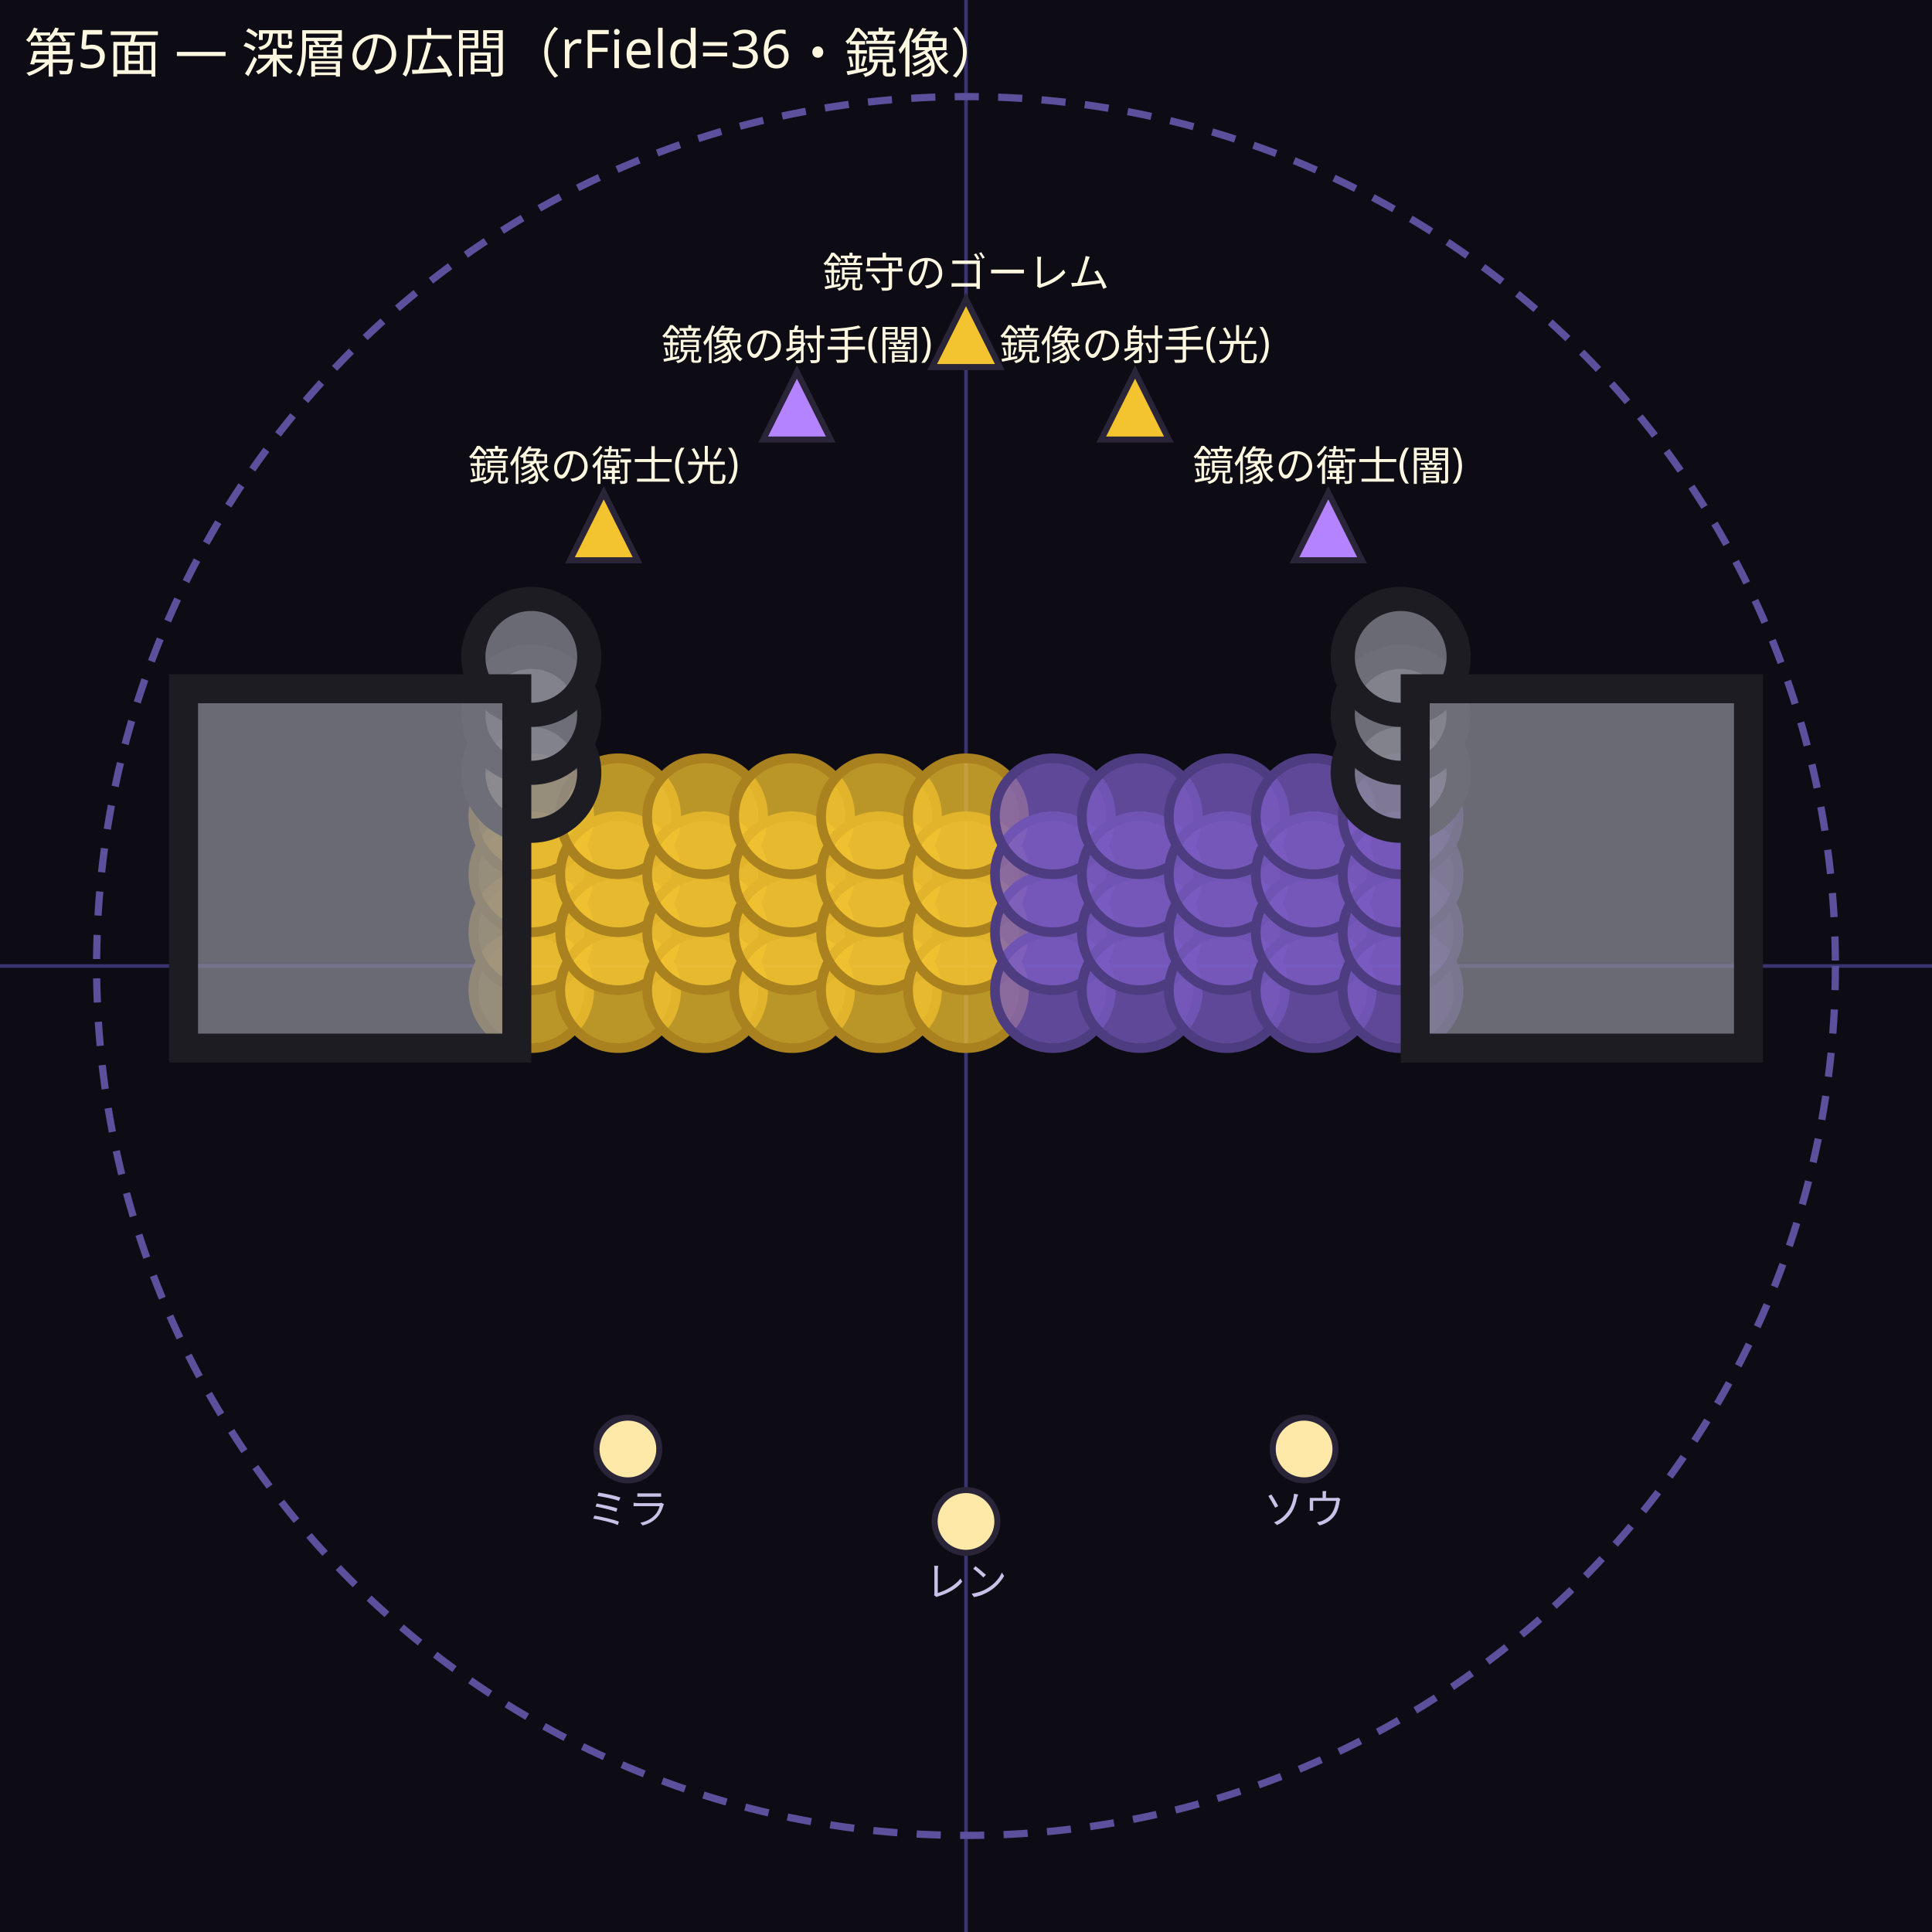
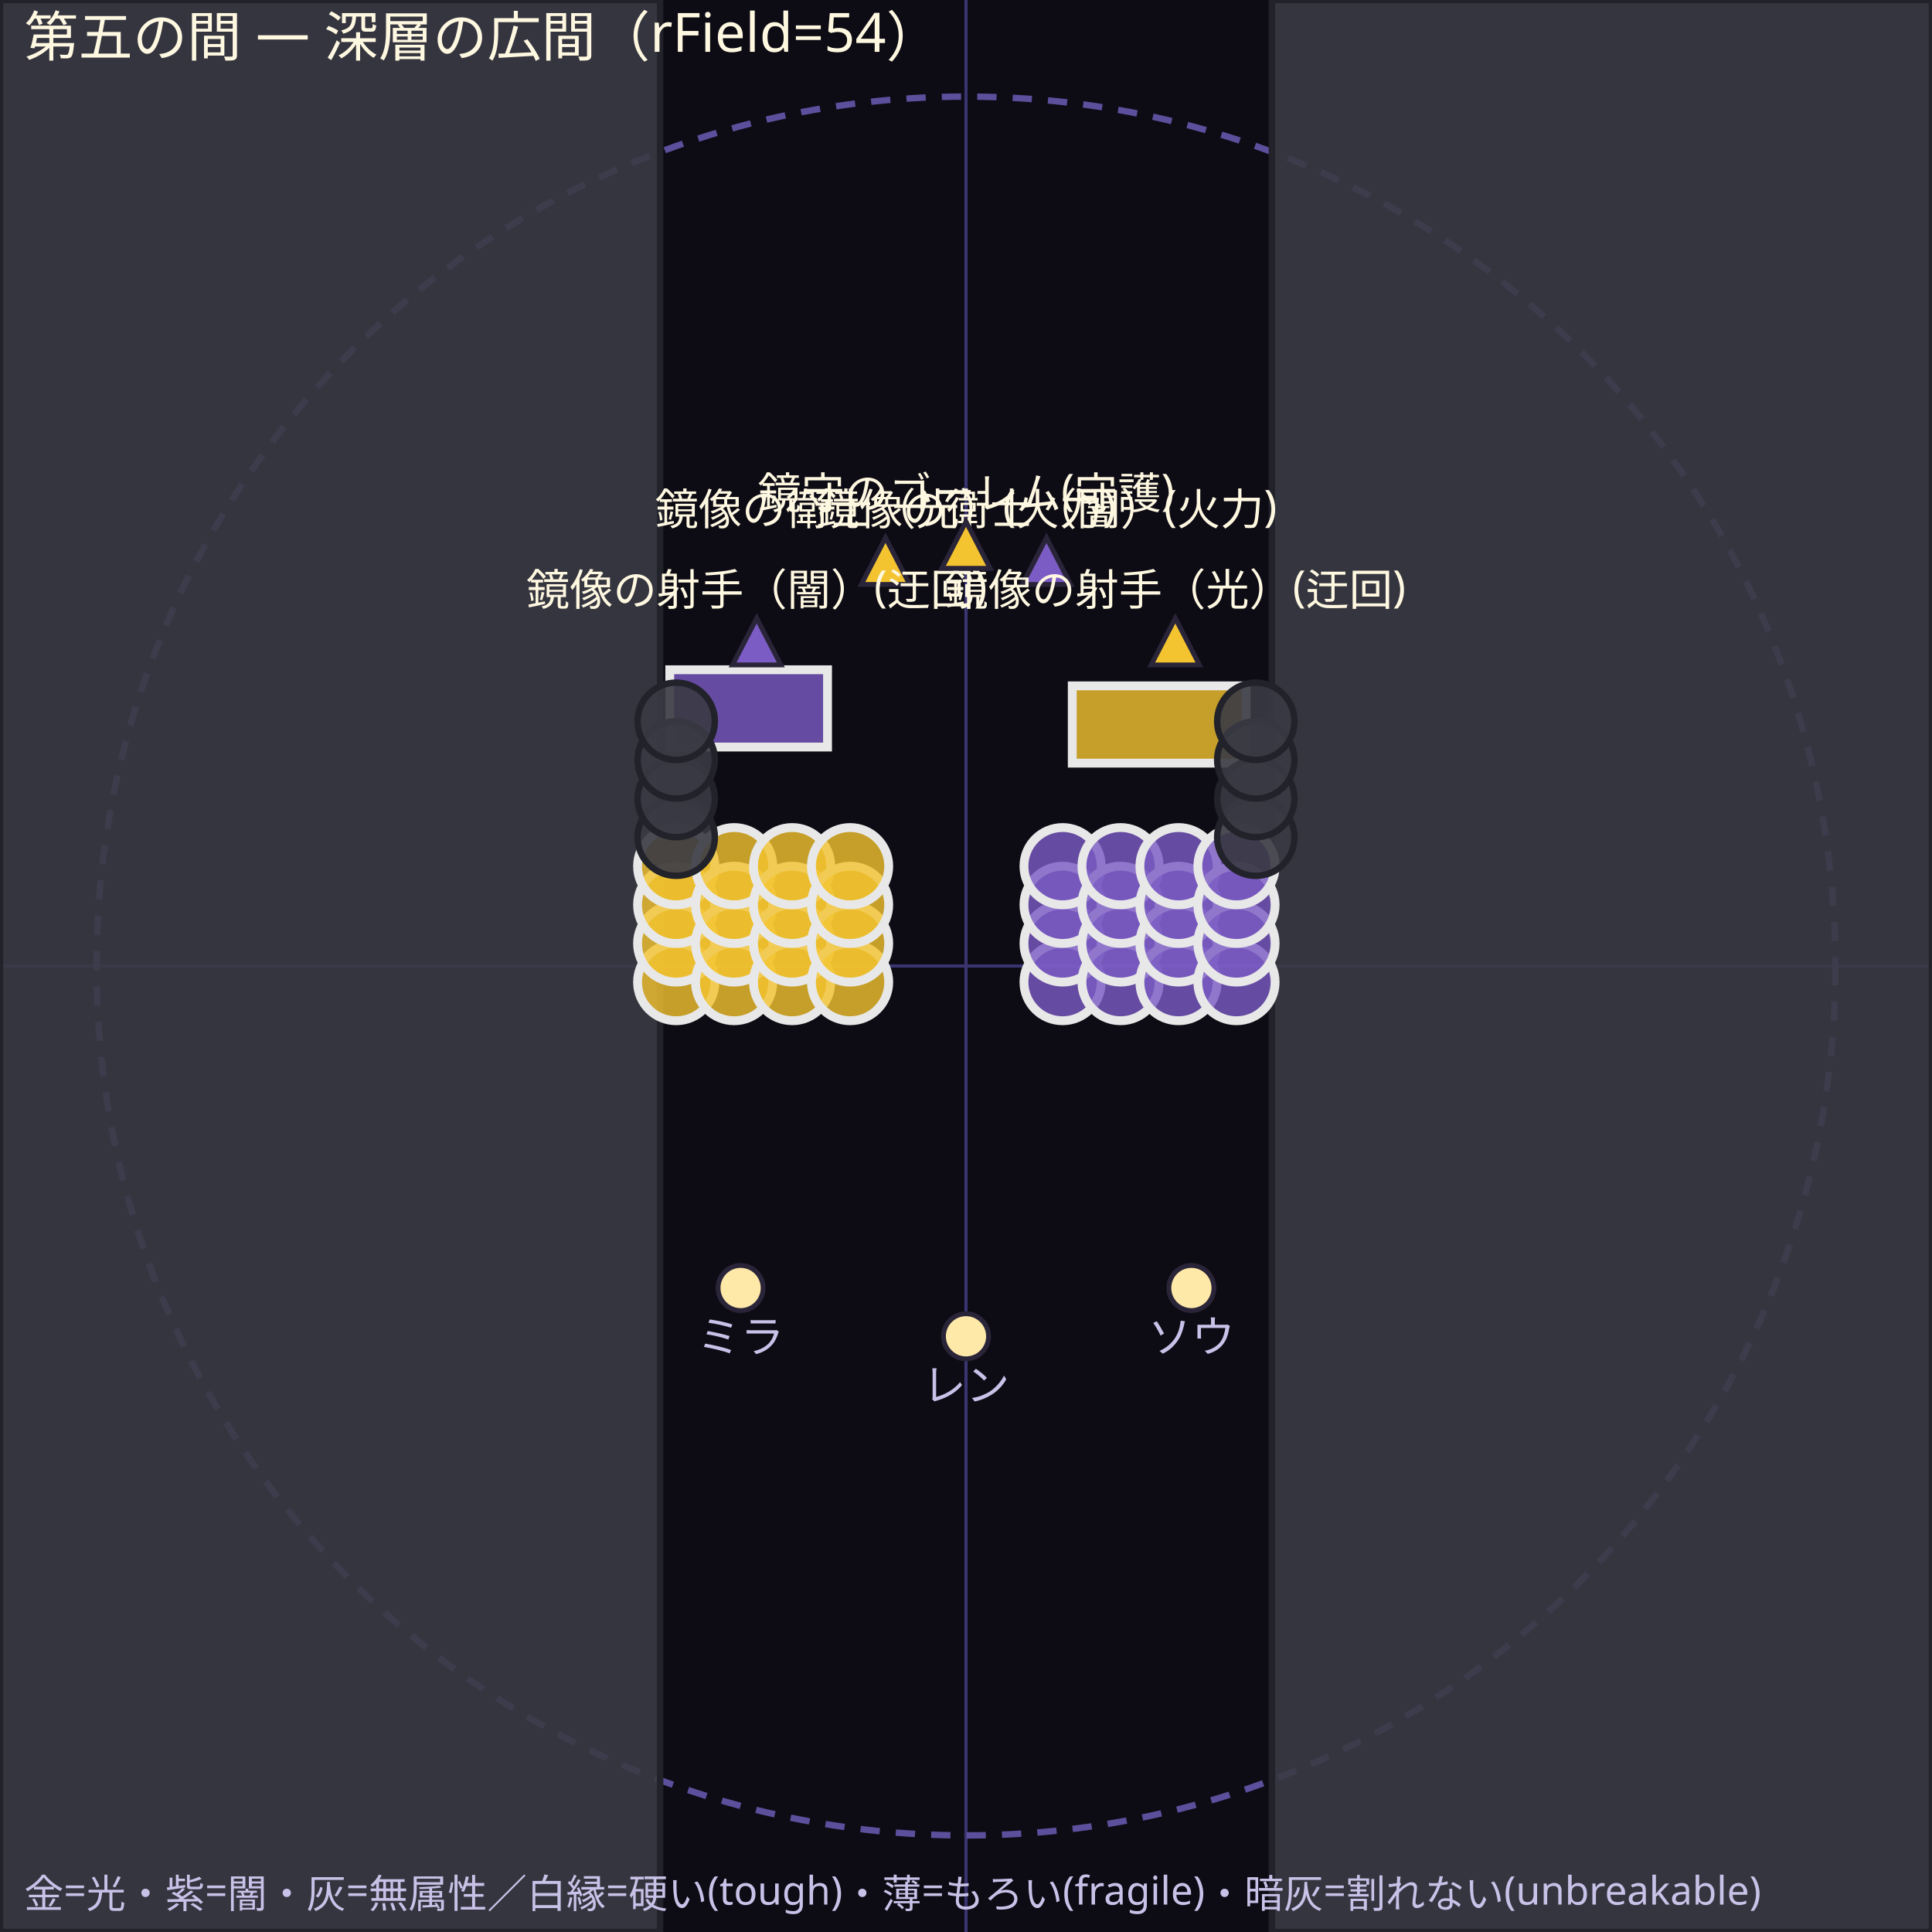
- <svg xmlns="http://www.w3.org/2000/svg" viewBox="-40 -40 80 80" font-family="sans-serif">
-   <rect x="-40" y="-40" width="80" height="80" fill="#0d0b14" />
-   <line x1="-40" y1="0" x2="40" y2="0" stroke="#3a3470" stroke-width="0.15" />
-   <line x1="0" y1="-40" x2="0" y2="40" stroke="#3a3470" stroke-width="0.15" />
-   <circle cx="0" cy="0" r="36" fill="none" stroke="#5c4f9c" stroke-width="0.3" stroke-dasharray="1,0.8" />
-   <circle cx="-18" cy="1" r="2.4" fill="#f4c430" fill-opacity="0.75" stroke="#a9821f" stroke-width="0.4" />
-   <circle cx="-18" cy="-1.4" r="2.4" fill="#f4c430" fill-opacity="0.75" stroke="#a9821f" stroke-width="0.4" />
-   <circle cx="-18" cy="-3.8" r="2.4" fill="#f4c430" fill-opacity="0.75" stroke="#a9821f" stroke-width="0.4" />
-   <circle cx="-18" cy="-6.2" r="2.4" fill="#f4c430" fill-opacity="0.75" stroke="#a9821f" stroke-width="0.4" />
-   <circle cx="-14.4" cy="1" r="2.4" fill="#f4c430" fill-opacity="0.75" stroke="#a9821f" stroke-width="0.4" />
-   <circle cx="-14.4" cy="-1.4" r="2.4" fill="#f4c430" fill-opacity="0.75" stroke="#a9821f" stroke-width="0.4" />
-   <circle cx="-14.4" cy="-3.8" r="2.4" fill="#f4c430" fill-opacity="0.75" stroke="#a9821f" stroke-width="0.4" />
-   <circle cx="-14.4" cy="-6.2" r="2.4" fill="#f4c430" fill-opacity="0.75" stroke="#a9821f" stroke-width="0.4" />
-   <circle cx="-10.8" cy="1" r="2.4" fill="#f4c430" fill-opacity="0.75" stroke="#a9821f" stroke-width="0.4" />
-   <circle cx="-10.8" cy="-1.4" r="2.4" fill="#f4c430" fill-opacity="0.75" stroke="#a9821f" stroke-width="0.4" />
-   <circle cx="-10.8" cy="-3.8" r="2.4" fill="#f4c430" fill-opacity="0.75" stroke="#a9821f" stroke-width="0.4" />
-   <circle cx="-10.8" cy="-6.2" r="2.4" fill="#f4c430" fill-opacity="0.75" stroke="#a9821f" stroke-width="0.4" />
-   <circle cx="-7.2" cy="1" r="2.4" fill="#f4c430" fill-opacity="0.75" stroke="#a9821f" stroke-width="0.4" />
-   <circle cx="-7.2" cy="-1.4" r="2.4" fill="#f4c430" fill-opacity="0.75" stroke="#a9821f" stroke-width="0.4" />
-   <circle cx="-7.2" cy="-3.8" r="2.4" fill="#f4c430" fill-opacity="0.75" stroke="#a9821f" stroke-width="0.4" />
-   <circle cx="-7.2" cy="-6.2" r="2.4" fill="#f4c430" fill-opacity="0.75" stroke="#a9821f" stroke-width="0.4" />
-   <circle cx="-3.6" cy="1" r="2.4" fill="#f4c430" fill-opacity="0.75" stroke="#a9821f" stroke-width="0.4" />
-   <circle cx="-3.6" cy="-1.4" r="2.4" fill="#f4c430" fill-opacity="0.75" stroke="#a9821f" stroke-width="0.4" />
-   <circle cx="-3.6" cy="-3.8" r="2.4" fill="#f4c430" fill-opacity="0.75" stroke="#a9821f" stroke-width="0.4" />
-   <circle cx="-3.6" cy="-6.2" r="2.4" fill="#f4c430" fill-opacity="0.75" stroke="#a9821f" stroke-width="0.4" />
-   <circle cx="-8.881784197001252e-16" cy="1" r="2.4" fill="#f4c430" fill-opacity="0.75" stroke="#a9821f" stroke-width="0.4" />
-   <circle cx="-8.881784197001252e-16" cy="-1.4" r="2.4" fill="#f4c430" fill-opacity="0.75" stroke="#a9821f" stroke-width="0.4" />
-   <circle cx="-8.881784197001252e-16" cy="-3.8" r="2.4" fill="#f4c430" fill-opacity="0.75" stroke="#a9821f" stroke-width="0.4" />
-   <circle cx="-8.881784197001252e-16" cy="-6.2" r="2.4" fill="#f4c430" fill-opacity="0.75" stroke="#a9821f" stroke-width="0.4" />
-   <circle cx="3.6" cy="1" r="2.4" fill="#7b5cc4" fill-opacity="0.75" stroke="#4d3d80" stroke-width="0.4" />
-   <circle cx="3.6" cy="-1.4" r="2.4" fill="#7b5cc4" fill-opacity="0.75" stroke="#4d3d80" stroke-width="0.4" />
-   <circle cx="3.6" cy="-3.8" r="2.4" fill="#7b5cc4" fill-opacity="0.75" stroke="#4d3d80" stroke-width="0.4" />
-   <circle cx="3.6" cy="-6.2" r="2.4" fill="#7b5cc4" fill-opacity="0.75" stroke="#4d3d80" stroke-width="0.4" />
-   <circle cx="7.2" cy="1" r="2.4" fill="#7b5cc4" fill-opacity="0.75" stroke="#4d3d80" stroke-width="0.4" />
-   <circle cx="7.2" cy="-1.4" r="2.4" fill="#7b5cc4" fill-opacity="0.75" stroke="#4d3d80" stroke-width="0.4" />
-   <circle cx="7.2" cy="-3.8" r="2.4" fill="#7b5cc4" fill-opacity="0.75" stroke="#4d3d80" stroke-width="0.4" />
-   <circle cx="7.2" cy="-6.2" r="2.4" fill="#7b5cc4" fill-opacity="0.75" stroke="#4d3d80" stroke-width="0.4" />
-   <circle cx="10.8" cy="1" r="2.4" fill="#7b5cc4" fill-opacity="0.75" stroke="#4d3d80" stroke-width="0.4" />
-   <circle cx="10.8" cy="-1.4" r="2.4" fill="#7b5cc4" fill-opacity="0.75" stroke="#4d3d80" stroke-width="0.4" />
-   <circle cx="10.8" cy="-3.8" r="2.4" fill="#7b5cc4" fill-opacity="0.75" stroke="#4d3d80" stroke-width="0.4" />
-   <circle cx="10.8" cy="-6.2" r="2.4" fill="#7b5cc4" fill-opacity="0.75" stroke="#4d3d80" stroke-width="0.4" />
-   <circle cx="14.4" cy="1" r="2.4" fill="#7b5cc4" fill-opacity="0.75" stroke="#4d3d80" stroke-width="0.4" />
-   <circle cx="14.4" cy="-1.4" r="2.4" fill="#7b5cc4" fill-opacity="0.75" stroke="#4d3d80" stroke-width="0.4" />
-   <circle cx="14.4" cy="-3.8" r="2.4" fill="#7b5cc4" fill-opacity="0.75" stroke="#4d3d80" stroke-width="0.4" />
-   <circle cx="14.4" cy="-6.2" r="2.4" fill="#7b5cc4" fill-opacity="0.75" stroke="#4d3d80" stroke-width="0.4" />
-   <circle cx="18" cy="1" r="2.4" fill="#7b5cc4" fill-opacity="0.75" stroke="#4d3d80" stroke-width="0.4" />
-   <circle cx="18" cy="-1.4" r="2.4" fill="#7b5cc4" fill-opacity="0.75" stroke="#4d3d80" stroke-width="0.4" />
-   <circle cx="18" cy="-3.8" r="2.4" fill="#7b5cc4" fill-opacity="0.75" stroke="#4d3d80" stroke-width="0.4" />
-   <circle cx="18" cy="-6.2" r="2.4" fill="#7b5cc4" fill-opacity="0.75" stroke="#4d3d80" stroke-width="0.4" />
-   <circle cx="-18" cy="-8" r="2.4" fill="#8a8a96" fill-opacity="0.75" stroke="#1c1c22" stroke-width="1" />
-   <circle cx="-18" cy="-10.4" r="2.4" fill="#8a8a96" fill-opacity="0.75" stroke="#1c1c22" stroke-width="1" />
-   <circle cx="-18" cy="-12.8" r="2.4" fill="#8a8a96" fill-opacity="0.75" stroke="#1c1c22" stroke-width="1" />
-   <circle cx="18" cy="-8" r="2.4" fill="#8a8a96" fill-opacity="0.75" stroke="#1c1c22" stroke-width="1" />
-   <circle cx="18" cy="-10.4" r="2.4" fill="#8a8a96" fill-opacity="0.75" stroke="#1c1c22" stroke-width="1" />
-   <circle cx="18" cy="-12.8" r="2.4" fill="#8a8a96" fill-opacity="0.75" stroke="#1c1c22" stroke-width="1" />
-   <rect x="18.6" y="-11.48" width="13.8" height="14.88" fill="#8a8a96" fill-opacity="0.75" stroke="#1c1c22" stroke-width="1.2" />
-   <rect x="-32.4" y="-11.48" width="13.8" height="14.88" fill="#8a8a96" fill-opacity="0.75" stroke="#1c1c22" stroke-width="1.2" />
+ <svg xmlns="http://www.w3.org/2000/svg" viewBox="-60 -60 120 120" font-family="sans-serif">
+   <rect x="-60" y="-60" width="120" height="120" fill="#0d0b14" />
+   <line x1="-60" y1="0" x2="60" y2="0" stroke="#3a3470" stroke-width="0.2" />
+   <line x1="0" y1="-60" x2="0" y2="60" stroke="#3a3470" stroke-width="0.2" />
+   <circle cx="0" cy="0" r="54" fill="none" stroke="#5c4f9c" stroke-width="0.4" stroke-dasharray="1.2,1" />
+   <rect x="-60" y="-60" width="41" height="120" fill="#3a3a44" fill-opacity="0.9" stroke="#22222a" stroke-width="0.4" />
+   <rect x="19" y="-60" width="41" height="120" fill="#3a3a44" fill-opacity="0.9" stroke="#22222a" stroke-width="0.4" />
+   <circle cx="-18" cy="1" r="2.4" fill="#f4c430" fill-opacity="0.8" stroke="#e8e8e8" stroke-width="0.55" />
+   <circle cx="-18" cy="-1.4" r="2.4" fill="#f4c430" fill-opacity="0.8" stroke="#e8e8e8" stroke-width="0.55" />
+   <circle cx="-18" cy="-3.8" r="2.4" fill="#f4c430" fill-opacity="0.8" stroke="#e8e8e8" stroke-width="0.55" />
+   <circle cx="-18" cy="-6.2" r="2.4" fill="#f4c430" fill-opacity="0.8" stroke="#e8e8e8" stroke-width="0.55" />
+   <circle cx="-14.4" cy="1" r="2.4" fill="#f4c430" fill-opacity="0.8" stroke="#e8e8e8" stroke-width="0.55" />
+   <circle cx="-14.4" cy="-1.4" r="2.4" fill="#f4c430" fill-opacity="0.8" stroke="#e8e8e8" stroke-width="0.55" />
+   <circle cx="-14.4" cy="-3.8" r="2.4" fill="#f4c430" fill-opacity="0.8" stroke="#e8e8e8" stroke-width="0.55" />
+   <circle cx="-14.4" cy="-6.2" r="2.4" fill="#f4c430" fill-opacity="0.8" stroke="#e8e8e8" stroke-width="0.55" />
+   <circle cx="-10.8" cy="1" r="2.4" fill="#f4c430" fill-opacity="0.8" stroke="#e8e8e8" stroke-width="0.55" />
+   <circle cx="-10.8" cy="-1.4" r="2.4" fill="#f4c430" fill-opacity="0.8" stroke="#e8e8e8" stroke-width="0.55" />
+   <circle cx="-10.8" cy="-3.8" r="2.4" fill="#f4c430" fill-opacity="0.8" stroke="#e8e8e8" stroke-width="0.55" />
+   <circle cx="-10.8" cy="-6.2" r="2.4" fill="#f4c430" fill-opacity="0.8" stroke="#e8e8e8" stroke-width="0.55" />
+   <circle cx="-7.2" cy="1" r="2.4" fill="#f4c430" fill-opacity="0.8" stroke="#e8e8e8" stroke-width="0.55" />
+   <circle cx="-7.2" cy="-1.4" r="2.4" fill="#f4c430" fill-opacity="0.8" stroke="#e8e8e8" stroke-width="0.55" />
+   <circle cx="-7.2" cy="-3.8" r="2.4" fill="#f4c430" fill-opacity="0.8" stroke="#e8e8e8" stroke-width="0.55" />
+   <circle cx="-7.2" cy="-6.2" r="2.4" fill="#f4c430" fill-opacity="0.8" stroke="#e8e8e8" stroke-width="0.55" />
+   <circle cx="6" cy="1" r="2.4" fill="#7b5cc4" fill-opacity="0.8" stroke="#e8e8e8" stroke-width="0.55" />
+   <circle cx="6" cy="-1.4" r="2.4" fill="#7b5cc4" fill-opacity="0.8" stroke="#e8e8e8" stroke-width="0.55" />
+   <circle cx="6" cy="-3.8" r="2.4" fill="#7b5cc4" fill-opacity="0.8" stroke="#e8e8e8" stroke-width="0.55" />
+   <circle cx="6" cy="-6.2" r="2.4" fill="#7b5cc4" fill-opacity="0.8" stroke="#e8e8e8" stroke-width="0.55" />
+   <circle cx="9.6" cy="1" r="2.4" fill="#7b5cc4" fill-opacity="0.8" stroke="#e8e8e8" stroke-width="0.55" />
+   <circle cx="9.6" cy="-1.4" r="2.4" fill="#7b5cc4" fill-opacity="0.8" stroke="#e8e8e8" stroke-width="0.55" />
+   <circle cx="9.6" cy="-3.8" r="2.4" fill="#7b5cc4" fill-opacity="0.8" stroke="#e8e8e8" stroke-width="0.55" />
+   <circle cx="9.6" cy="-6.2" r="2.4" fill="#7b5cc4" fill-opacity="0.8" stroke="#e8e8e8" stroke-width="0.55" />
+   <circle cx="13.2" cy="1" r="2.4" fill="#7b5cc4" fill-opacity="0.8" stroke="#e8e8e8" stroke-width="0.55" />
+   <circle cx="13.2" cy="-1.4" r="2.4" fill="#7b5cc4" fill-opacity="0.8" stroke="#e8e8e8" stroke-width="0.55" />
+   <circle cx="13.2" cy="-3.8" r="2.4" fill="#7b5cc4" fill-opacity="0.8" stroke="#e8e8e8" stroke-width="0.55" />
+   <circle cx="13.2" cy="-6.2" r="2.4" fill="#7b5cc4" fill-opacity="0.8" stroke="#e8e8e8" stroke-width="0.55" />
+   <circle cx="16.8" cy="1" r="2.4" fill="#7b5cc4" fill-opacity="0.8" stroke="#e8e8e8" stroke-width="0.55" />
+   <circle cx="16.8" cy="-1.4" r="2.4" fill="#7b5cc4" fill-opacity="0.8" stroke="#e8e8e8" stroke-width="0.55" />
+   <circle cx="16.8" cy="-3.8" r="2.4" fill="#7b5cc4" fill-opacity="0.8" stroke="#e8e8e8" stroke-width="0.55" />
+   <circle cx="16.8" cy="-6.2" r="2.4" fill="#7b5cc4" fill-opacity="0.8" stroke="#e8e8e8" stroke-width="0.55" />
+   <rect x="-18.4" y="-18.4" width="9.8" height="4.8" fill="#7b5cc4" fill-opacity="0.8" stroke="#e8e8e8" stroke-width="0.55" />
+   <rect x="6.6" y="-17.4" width="10.8" height="4.8" fill="#f4c430" fill-opacity="0.8" stroke="#e8e8e8" stroke-width="0.55" />
+   <circle cx="-18" cy="-8" r="2.4" fill="#3a3a44" fill-opacity="0.9" stroke="#22222a" stroke-width="0.4" />
+   <circle cx="-18" cy="-10.4" r="2.4" fill="#3a3a44" fill-opacity="0.9" stroke="#22222a" stroke-width="0.4" />
+   <circle cx="-18" cy="-12.8" r="2.4" fill="#3a3a44" fill-opacity="0.9" stroke="#22222a" stroke-width="0.4" />
+   <circle cx="-18" cy="-15.2" r="2.4" fill="#3a3a44" fill-opacity="0.9" stroke="#22222a" stroke-width="0.4" />
+   <circle cx="18" cy="-8" r="2.4" fill="#3a3a44" fill-opacity="0.9" stroke="#22222a" stroke-width="0.4" />
+   <circle cx="18" cy="-10.4" r="2.4" fill="#3a3a44" fill-opacity="0.9" stroke="#22222a" stroke-width="0.4" />
+   <circle cx="18" cy="-12.8" r="2.4" fill="#3a3a44" fill-opacity="0.9" stroke="#22222a" stroke-width="0.4" />
+   <circle cx="18" cy="-15.2" r="2.4" fill="#3a3a44" fill-opacity="0.9" stroke="#22222a" stroke-width="0.4" />
  <g>
-     <circle cx="-14" cy="20" r="1.3" fill="#ffe9a8" stroke="#2a2438" stroke-width="0.25" />
-     <text x="-14" y="23.1" font-size="1.7" fill="#c9c2e8" text-anchor="middle" font-family="sans-serif">ミラ</text>
+     <circle cx="-14" cy="20" r="1.4" fill="#ffe9a8" stroke="#2a2438" stroke-width="0.3" />
+     <text x="-14" y="24" font-size="2.7" fill="#c9c2e8" text-anchor="middle">ミラ</text>
  </g>
  <g>
-     <circle cx="0" cy="23" r="1.3" fill="#ffe9a8" stroke="#2a2438" stroke-width="0.25" />
-     <text x="0" y="26.1" font-size="1.7" fill="#c9c2e8" text-anchor="middle" font-family="sans-serif">レン</text>
+     <circle cx="0" cy="23" r="1.4" fill="#ffe9a8" stroke="#2a2438" stroke-width="0.3" />
+     <text x="0" y="27" font-size="2.7" fill="#c9c2e8" text-anchor="middle">レン</text>
  </g>
  <g>
-     <circle cx="14" cy="20" r="1.3" fill="#ffe9a8" stroke="#2a2438" stroke-width="0.25" />
-     <text x="14" y="23.1" font-size="1.7" fill="#c9c2e8" text-anchor="middle" font-family="sans-serif">ソウ</text>
+     <circle cx="14" cy="20" r="1.4" fill="#ffe9a8" stroke="#2a2438" stroke-width="0.3" />
+     <text x="14" y="24" font-size="2.7" fill="#c9c2e8" text-anchor="middle">ソウ</text>
  </g>
  <g>
-     <polygon points="-15,-19.6 -16.4,-16.8 -13.6,-16.8" fill="#f4c430" stroke="#2a2438" stroke-width="0.25" />
-     <text x="-15" y="-20.1" font-size="1.7" fill="#fff8e1" text-anchor="middle" font-family="sans-serif">鏡像の衛士(光)</text>
+     <polygon points="-5,-26.6 -6.5,-23.7 -3.5,-23.7" fill="#f4c430" stroke="#2a2438" stroke-width="0.3" />
+     <text x="-5" y="-27.4" font-size="2.7" fill="#fff8e1" text-anchor="middle">鏡像の衛士（光）(火力)</text>
  </g>
  <g>
-     <polygon points="15,-19.6 13.6,-16.8 16.4,-16.8" fill="#b483ff" stroke="#2a2438" stroke-width="0.25" />
-     <text x="15" y="-20.1" font-size="1.7" fill="#fff8e1" text-anchor="middle" font-family="sans-serif">鏡像の衛士(闇)</text>
+     <polygon points="5,-26.6 3.5,-23.7 6.5,-23.7" fill="#7b5cc4" stroke="#2a2438" stroke-width="0.3" />
+     <text x="5" y="-27.4" font-size="2.7" fill="#fff8e1" text-anchor="middle">鏡像の衛士（闇）(火力)</text>
  </g>
  <g>
-     <polygon points="-7,-24.6 -8.4,-21.8 -5.6,-21.8" fill="#b483ff" stroke="#2a2438" stroke-width="0.25" />
-     <text x="-7" y="-25.1" font-size="1.7" fill="#fff8e1" text-anchor="middle" font-family="sans-serif">鏡像の射手(闇)</text>
+     <polygon points="-13,-21.6 -14.5,-18.7 -11.5,-18.7" fill="#7b5cc4" stroke="#2a2438" stroke-width="0.3" />
+     <text x="-13" y="-22.4" font-size="2.7" fill="#fff8e1" text-anchor="middle">鏡像の射手（闇）(迂回)</text>
  </g>
  <g>
-     <polygon points="7,-24.6 5.6,-21.8 8.4,-21.8" fill="#f4c430" stroke="#2a2438" stroke-width="0.25" />
-     <text x="7" y="-25.1" font-size="1.7" fill="#fff8e1" text-anchor="middle" font-family="sans-serif">鏡像の射手(光)</text>
+     <polygon points="13,-21.6 11.5,-18.7 14.5,-18.7" fill="#f4c430" stroke="#2a2438" stroke-width="0.3" />
+     <text x="13" y="-22.4" font-size="2.7" fill="#fff8e1" text-anchor="middle">鏡像の射手（光）(迂回)</text>
  </g>
  <g>
-     <polygon points="0,-27.6 -1.4,-24.8 1.4,-24.8" fill="#f4c430" stroke="#2a2438" stroke-width="0.25" />
-     <text x="0" y="-28.1" font-size="1.7" fill="#fff8e1" text-anchor="middle" font-family="sans-serif">鏡守のゴーレム</text>
+     <polygon points="0,-27.6 -1.5,-24.7 1.5,-24.7" fill="#f4c430" stroke="#2a2438" stroke-width="0.3" />
+     <text x="0" y="-28.4" font-size="2.7" fill="#fff8e1" text-anchor="middle">鏡守のゴーレム(守護)</text>
  </g>
-   <text x="-39" y="-37" font-size="2.2" fill="#fff8e1">第5面 ― 深層の広間（rField=36・鏡像）</text>
+   <text x="-58.5" y="-56.5" font-size="3.375" fill="#fff8e1">第五の間 ― 深層の広間（rField=54）</text>
+   <text x="-58.5" y="58.5" font-size="2.455" fill="#c9c2e8">金=光・紫=闇・灰=無属性／白縁=硬い(tough)・薄=もろい(fragile)・暗灰=割れない(unbreakable)</text>
</svg>
